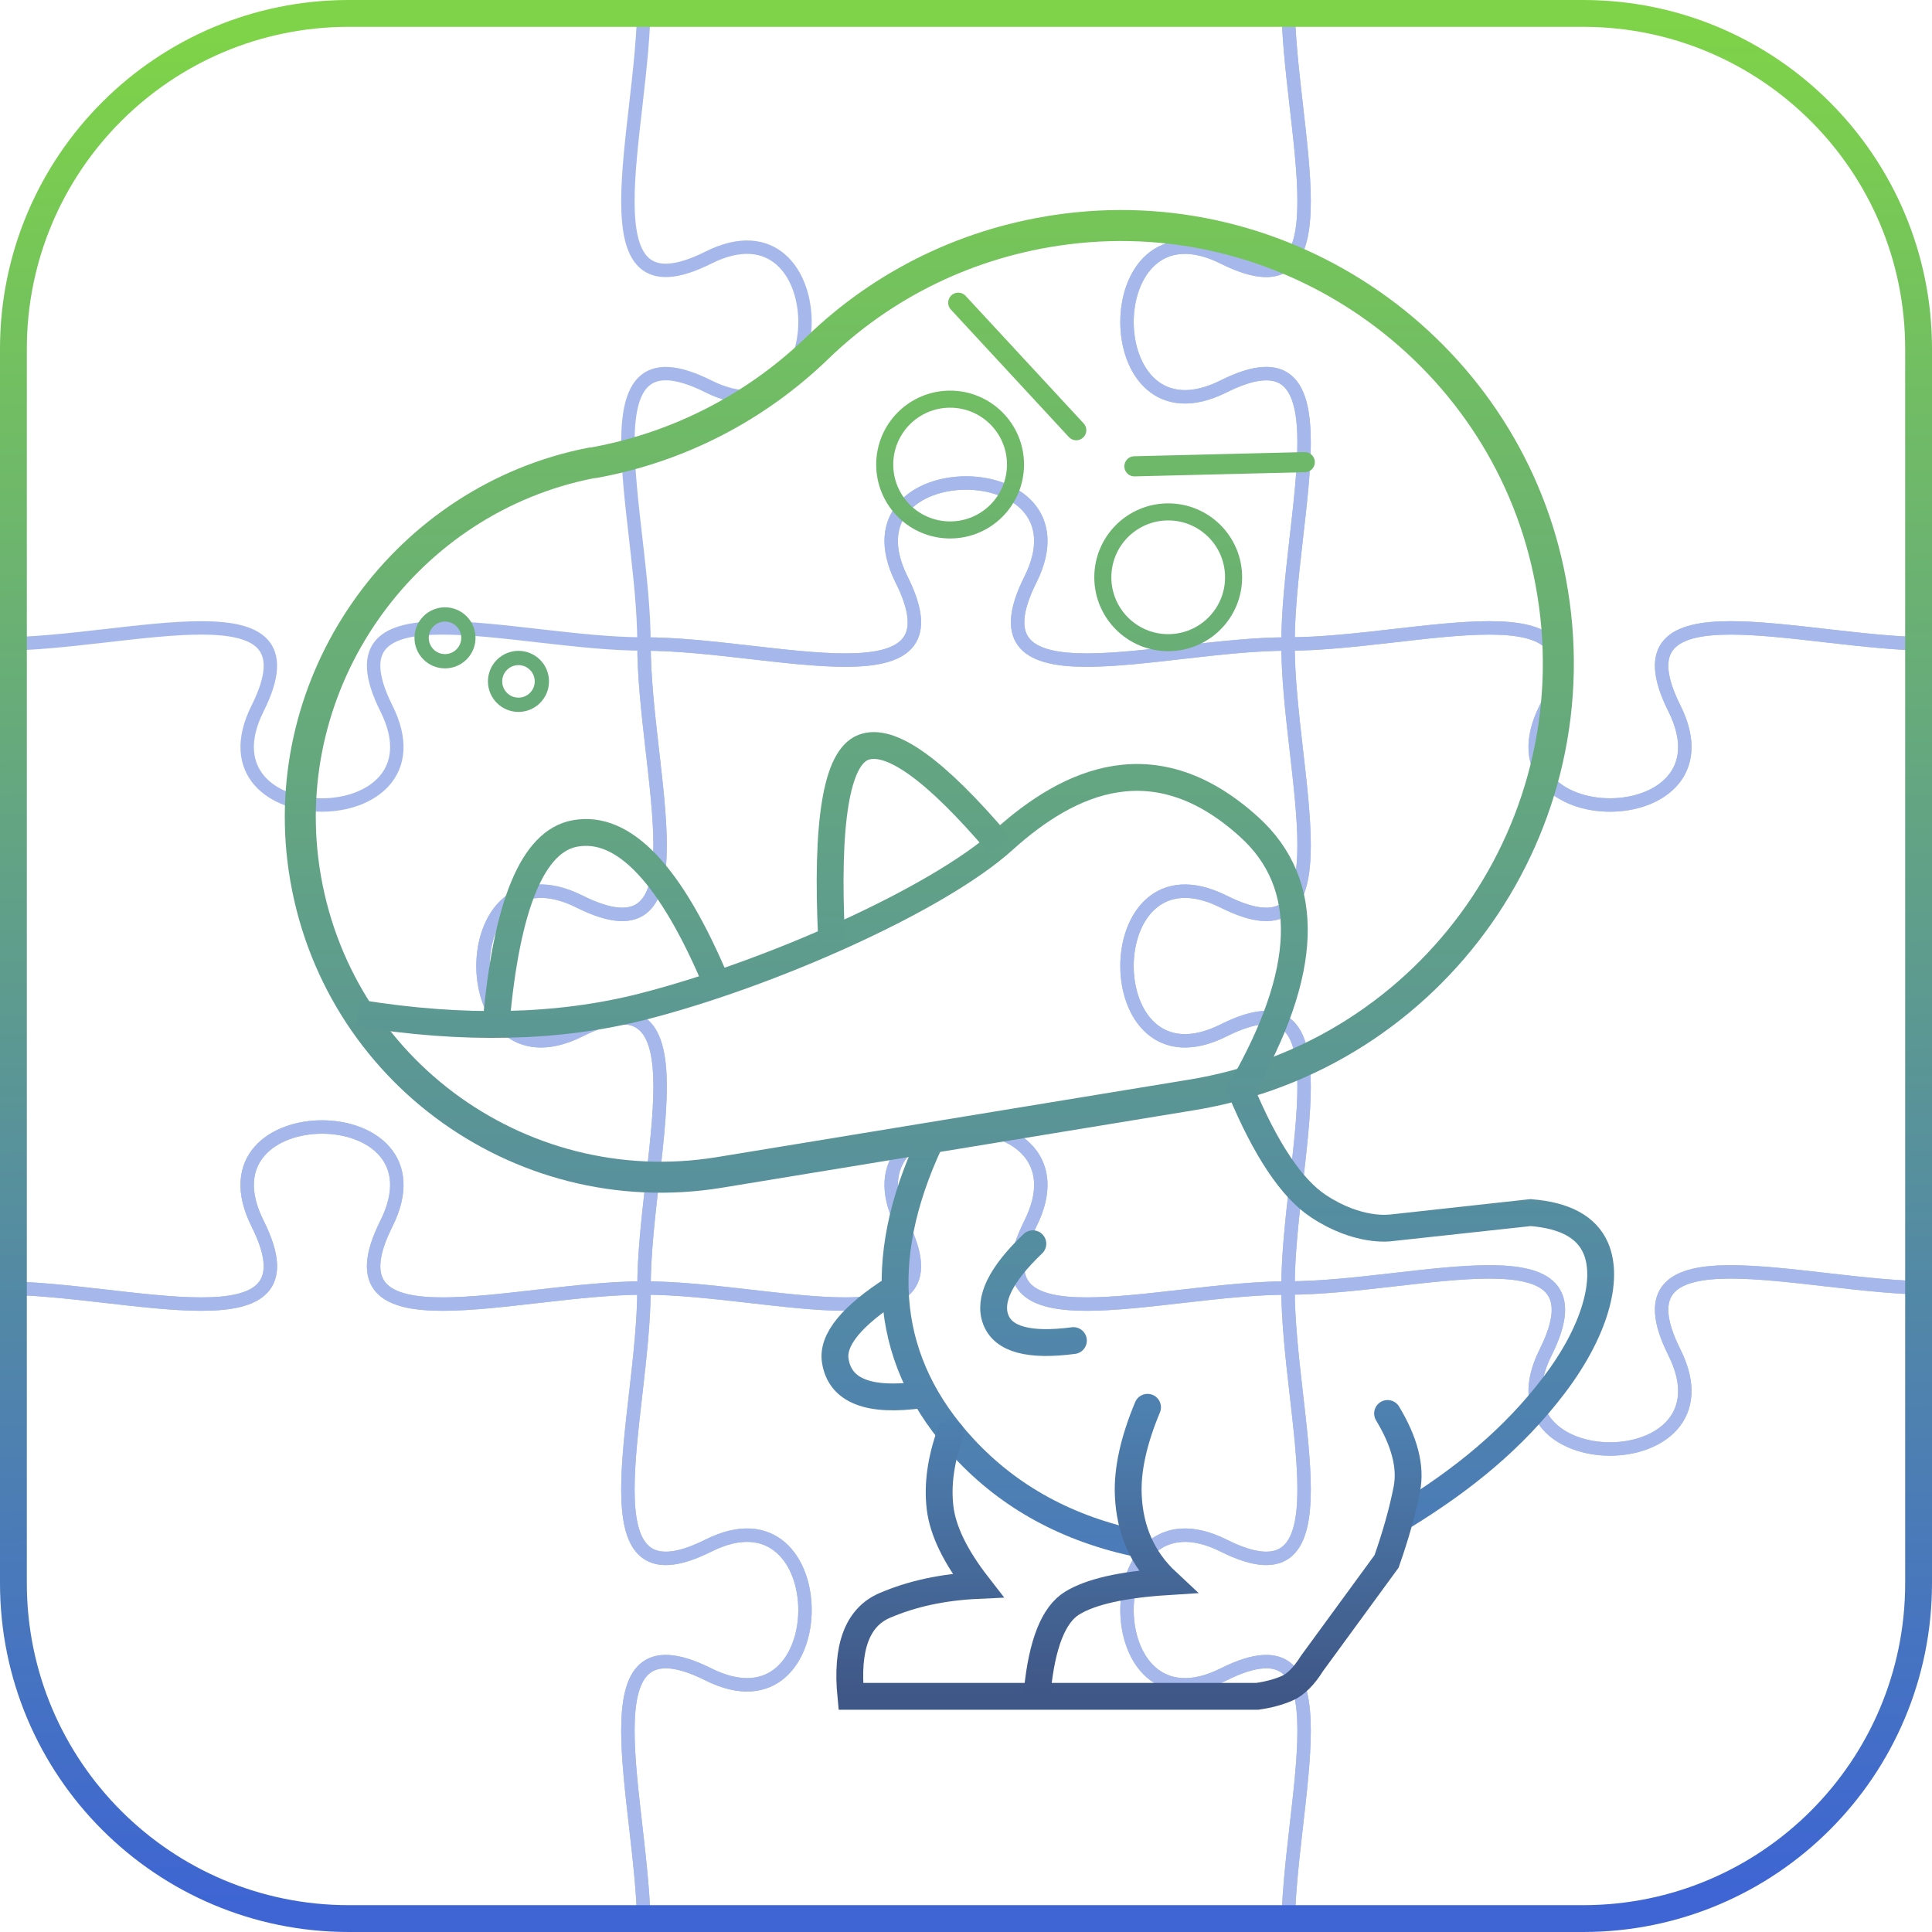
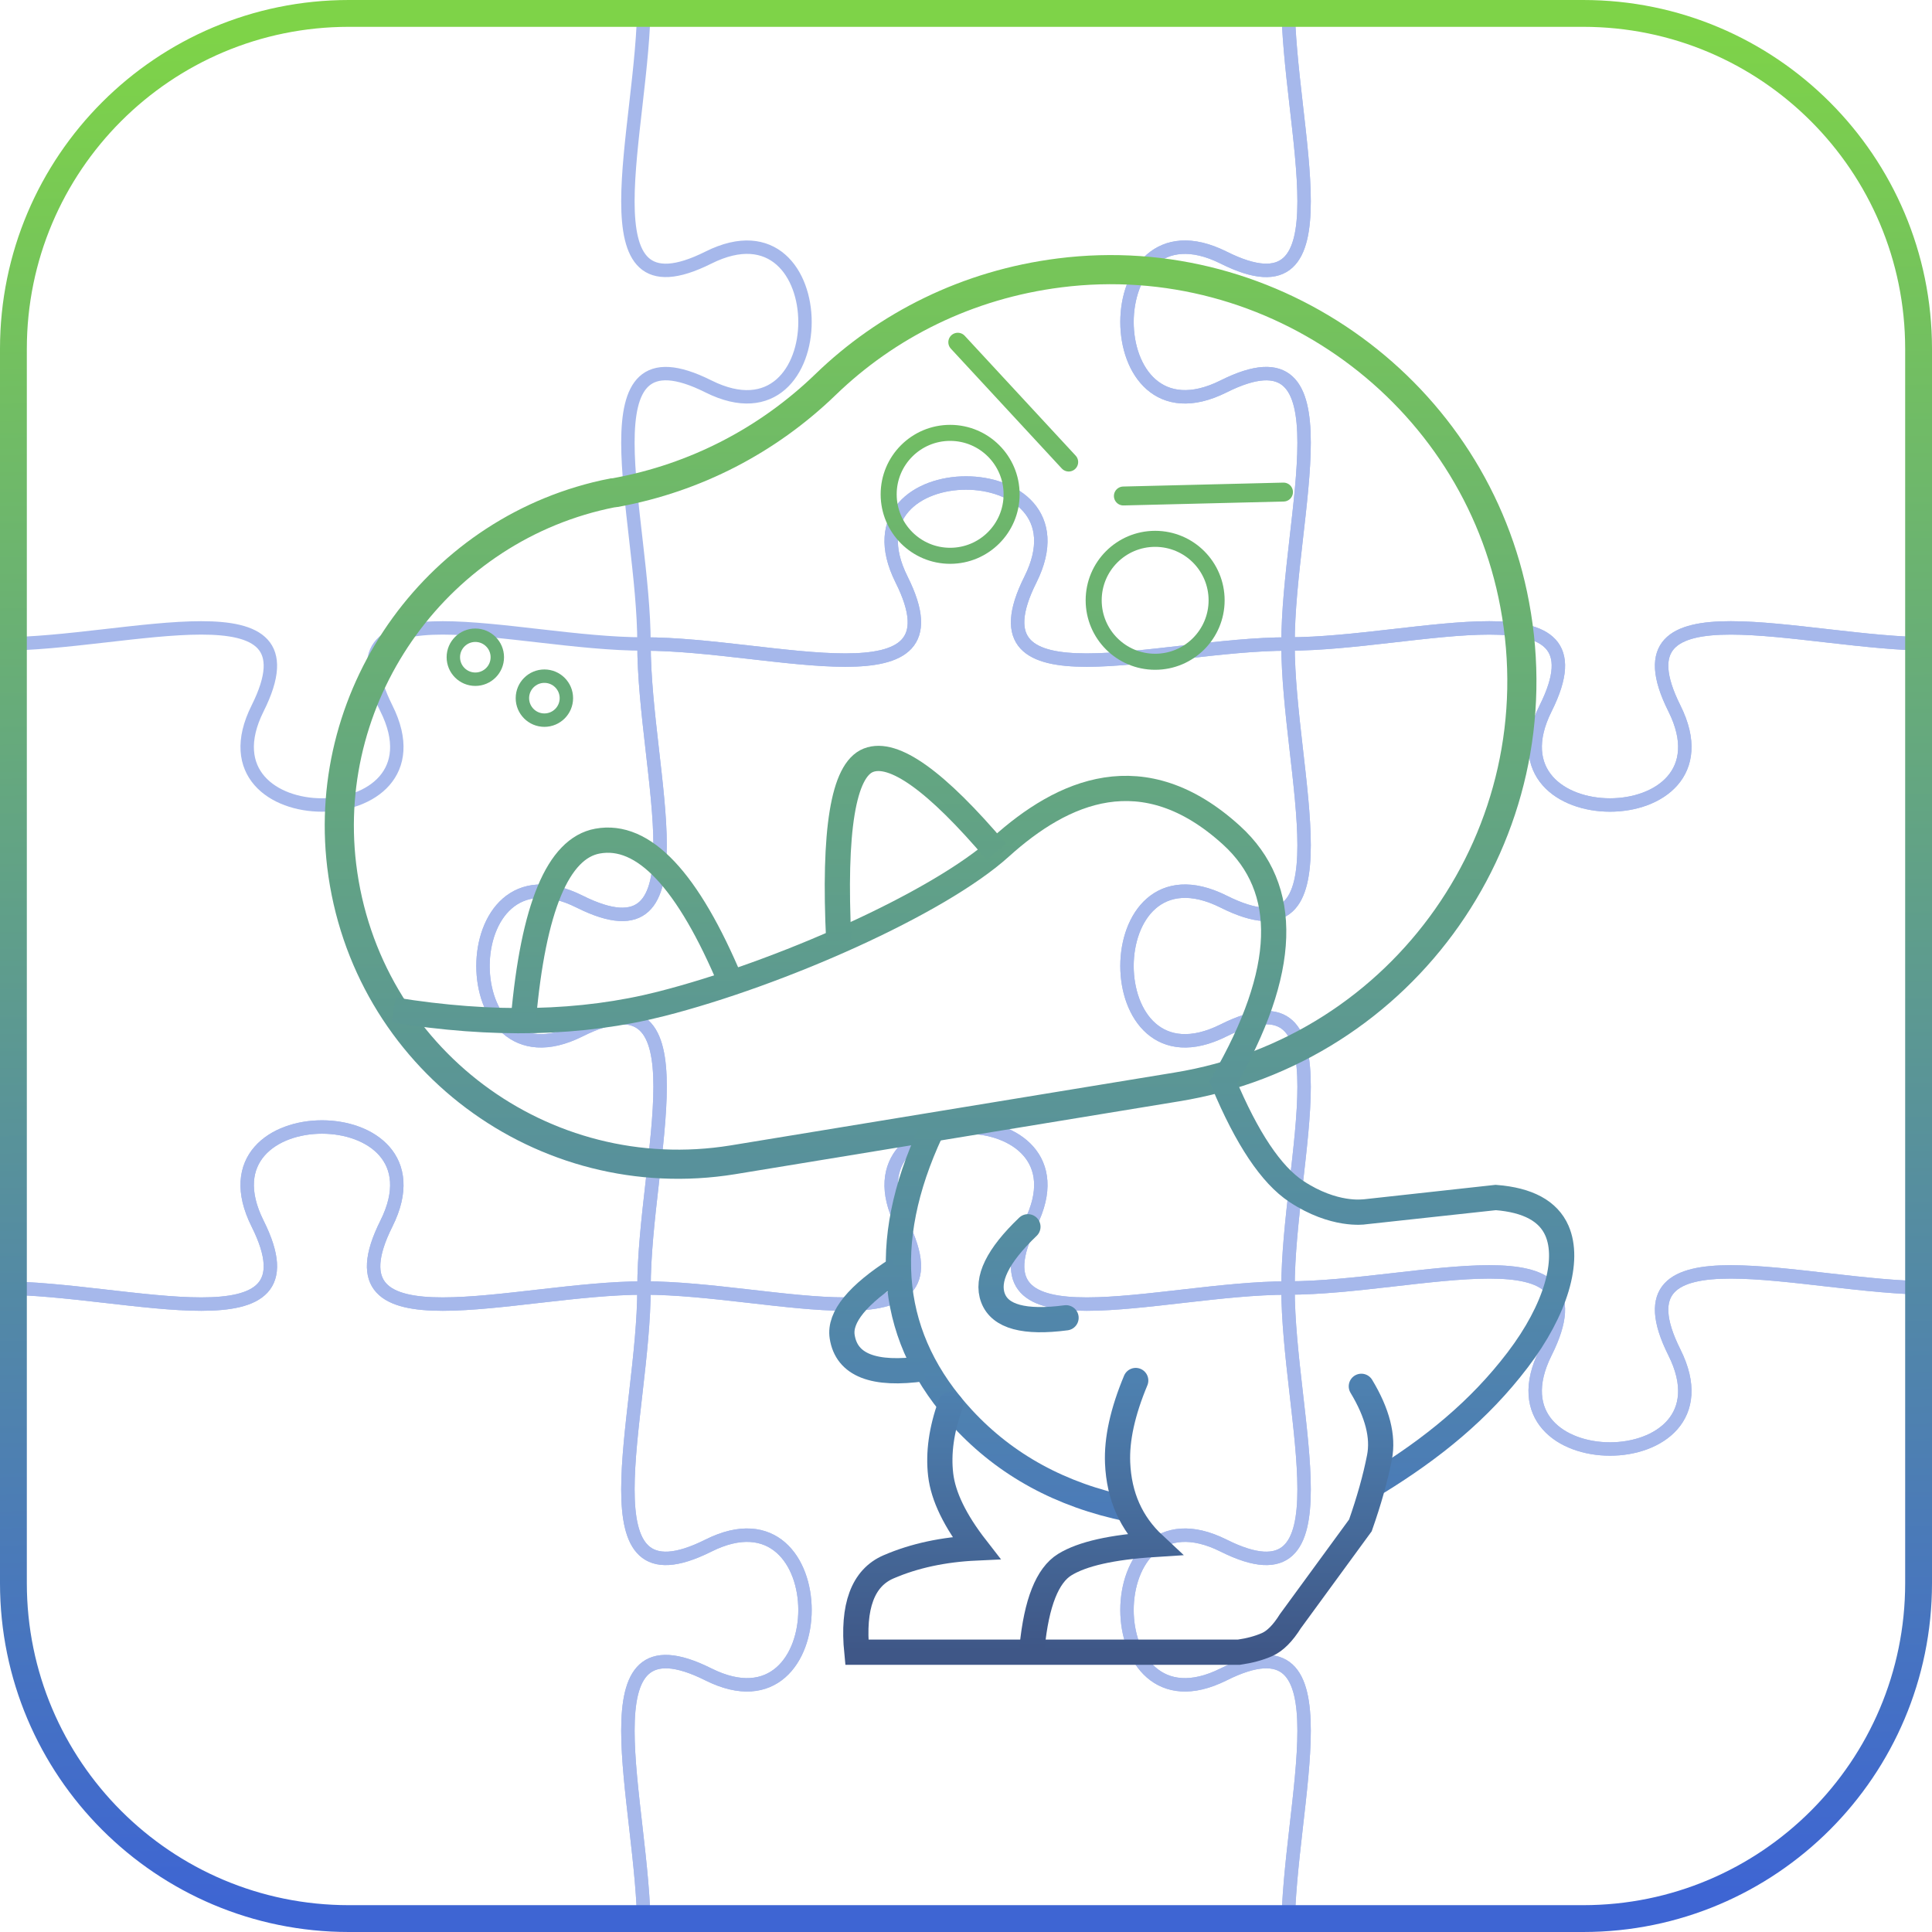
- <svg xmlns="http://www.w3.org/2000/svg" id="e7fKlYeZuWx1" viewBox="0 0 288 288" shape-rendering="geometricPrecision" text-rendering="geometricPrecision" width="288" height="288">
+ <svg xmlns="http://www.w3.org/2000/svg" id="eDOBMJd4cVn1" viewBox="0 0 288 288" shape-rendering="geometricPrecision" text-rendering="geometricPrecision" width="288" height="288">
  <defs>
-     <linearGradient id="e7fKlYeZuWx12-stroke" x1="0.49" y1="0" x2="0.5" y2="0.999" spreadMethod="pad" gradientUnits="objectBoundingBox" gradientTransform="translate(0 0)">
-       <stop id="e7fKlYeZuWx12-stroke-0" offset="0%" stop-color="#7ed348" />
-       <stop id="e7fKlYeZuWx12-stroke-1" offset="100%" stop-color="#3e65d3" />
+     <linearGradient id="eDOBMJd4cVn12-stroke" x1="0.5" y1="0" x2="0.5" y2="1" spreadMethod="pad" gradientUnits="objectBoundingBox" gradientTransform="translate(0 0)">
+       <stop id="eDOBMJd4cVn12-stroke-0" offset="0%" stop-color="#76c559" />
+       <stop id="eDOBMJd4cVn12-stroke-1" offset="100%" stop-color="#58919b" />
    </linearGradient>
-     <linearGradient id="e7fKlYeZuWx13-stroke" x1="0.5" y1="0" x2="0.5" y2="1" spreadMethod="pad" gradientUnits="objectBoundingBox" gradientTransform="translate(0 0)">
-       <stop id="e7fKlYeZuWx13-stroke-0" offset="0%" stop-color="#76c559" />
-       <stop id="e7fKlYeZuWx13-stroke-1" offset="100%" stop-color="#58919b" />
+     <linearGradient id="eDOBMJd4cVn13-stroke" x1="0.5" y1="0" x2="0.5" y2="1" spreadMethod="pad" gradientUnits="objectBoundingBox" gradientTransform="translate(0 0)">
+       <stop id="eDOBMJd4cVn13-stroke-0" offset="0%" stop-color="#64a681" />
+       <stop id="eDOBMJd4cVn13-stroke-1" offset="100%" stop-color="#4b7cb6" />
    </linearGradient>
-     <linearGradient id="e7fKlYeZuWx14-stroke" x1="0.5" y1="0" x2="0.5" y2="1" spreadMethod="pad" gradientUnits="objectBoundingBox" gradientTransform="translate(0 0)">
-       <stop id="e7fKlYeZuWx14-stroke-0" offset="0%" stop-color="#64a681" />
-       <stop id="e7fKlYeZuWx14-stroke-1" offset="100%" stop-color="#4b7cb6" />
+     <linearGradient id="eDOBMJd4cVn14-stroke" x1="0.5" y1="0" x2="0.5" y2="1" spreadMethod="pad" gradientUnits="objectBoundingBox" gradientTransform="translate(0 0)">
+       <stop id="eDOBMJd4cVn14-stroke-0" offset="0%" stop-color="#64a680" />
+       <stop id="eDOBMJd4cVn14-stroke-1" offset="100%" stop-color="#5e9c8d" />
    </linearGradient>
-     <linearGradient id="e7fKlYeZuWx15-stroke" x1="0.5" y1="0" x2="0.5" y2="1" spreadMethod="pad" gradientUnits="objectBoundingBox" gradientTransform="translate(0 0)">
-       <stop id="e7fKlYeZuWx15-stroke-0" offset="0%" stop-color="#64a680" />
-       <stop id="e7fKlYeZuWx15-stroke-1" offset="100%" stop-color="#5e9c8d" />
+     <linearGradient id="eDOBMJd4cVn15-stroke" x1="90.417" y1="124.131" x2="90.417" y2="152.452" spreadMethod="pad" gradientUnits="userSpaceOnUse" gradientTransform="translate(0 0)">
+       <stop id="eDOBMJd4cVn15-stroke-0" offset="0%" stop-color="#63a483" />
+       <stop id="eDOBMJd4cVn15-stroke-1" offset="100%" stop-color="#5c9893" />
    </linearGradient>
-     <linearGradient id="e7fKlYeZuWx16-stroke" x1="90.417" y1="124.131" x2="90.417" y2="152.452" spreadMethod="pad" gradientUnits="userSpaceOnUse" gradientTransform="translate(0 0)">
-       <stop id="e7fKlYeZuWx16-stroke-0" offset="0%" stop-color="#63a483" />
-       <stop id="e7fKlYeZuWx16-stroke-1" offset="100%" stop-color="#5c9893" />
+     <linearGradient id="eDOBMJd4cVn16-stroke" x1="0.5" y1="0" x2="0.5" y2="1" spreadMethod="pad" gradientUnits="objectBoundingBox" gradientTransform="translate(0 0)">
+       <stop id="eDOBMJd4cVn16-stroke-0" offset="0%" stop-color="#599398" />
+       <stop id="eDOBMJd4cVn16-stroke-1" offset="100%" stop-color="#4b7bb8" />
    </linearGradient>
-     <linearGradient id="e7fKlYeZuWx17-stroke" x1="0.5" y1="0" x2="0.5" y2="1" spreadMethod="pad" gradientUnits="objectBoundingBox" gradientTransform="translate(0 0)">
-       <stop id="e7fKlYeZuWx17-stroke-0" offset="0%" stop-color="#599398" />
-       <stop id="e7fKlYeZuWx17-stroke-1" offset="100%" stop-color="#4b7bb8" />
+     <linearGradient id="eDOBMJd4cVn17-stroke" x1="0.5" y1="0" x2="0.5" y2="1" spreadMethod="pad" gradientUnits="objectBoundingBox" gradientTransform="translate(0 0)">
+       <stop id="eDOBMJd4cVn17-stroke-0" offset="0%" stop-color="#4e81b0" />
+       <stop id="eDOBMJd4cVn17-stroke-1" offset="100%" stop-color="#3f5787" />
    </linearGradient>
-     <linearGradient id="e7fKlYeZuWx18-stroke" x1="0.5" y1="0" x2="0.5" y2="1" spreadMethod="pad" gradientUnits="objectBoundingBox" gradientTransform="translate(0 0)">
-       <stop id="e7fKlYeZuWx18-stroke-0" offset="0%" stop-color="#4e81b0" />
-       <stop id="e7fKlYeZuWx18-stroke-1" offset="100%" stop-color="#3f5787" />
+     <linearGradient id="eDOBMJd4cVn18-stroke" x1="0.5" y1="0" x2="0.5" y2="1" spreadMethod="pad" gradientUnits="objectBoundingBox" gradientTransform="translate(0 0)">
+       <stop id="eDOBMJd4cVn18-stroke-0" offset="0%" stop-color="#4e81b0" />
+       <stop id="eDOBMJd4cVn18-stroke-1" offset="100%" stop-color="#3f5787" />
    </linearGradient>
-     <linearGradient id="e7fKlYeZuWx19-stroke" x1="0.5" y1="0" x2="0.5" y2="1" spreadMethod="pad" gradientUnits="objectBoundingBox" gradientTransform="translate(0 0)">
-       <stop id="e7fKlYeZuWx19-stroke-0" offset="0%" stop-color="#4e81b0" />
-       <stop id="e7fKlYeZuWx19-stroke-1" offset="100%" stop-color="#3f5787" />
+     <linearGradient id="eDOBMJd4cVn19-stroke" x1="0.5" y1="0" x2="0.5" y2="1" spreadMethod="pad" gradientUnits="objectBoundingBox" gradientTransform="translate(0 0)">
+       <stop id="eDOBMJd4cVn19-stroke-0" offset="0%" stop-color="#558da0" />
+       <stop id="eDOBMJd4cVn19-stroke-1" offset="100%" stop-color="#5186aa" />
    </linearGradient>
-     <linearGradient id="e7fKlYeZuWx20-stroke" x1="0.5" y1="0" x2="0.5" y2="1" spreadMethod="pad" gradientUnits="objectBoundingBox" gradientTransform="translate(0 0)">
-       <stop id="e7fKlYeZuWx20-stroke-0" offset="0%" stop-color="#558da0" />
-       <stop id="e7fKlYeZuWx20-stroke-1" offset="100%" stop-color="#5186aa" />
+     <linearGradient id="eDOBMJd4cVn20-stroke" x1="0.5" y1="0" x2="0.5" y2="1" spreadMethod="pad" gradientUnits="objectBoundingBox" gradientTransform="translate(0 0)">
+       <stop id="eDOBMJd4cVn20-stroke-0" offset="0%" stop-color="#548aa4" />
+       <stop id="eDOBMJd4cVn20-stroke-1" offset="100%" stop-color="#5084ac" />
    </linearGradient>
-     <linearGradient id="e7fKlYeZuWx21-stroke" x1="0.5" y1="0" x2="0.5" y2="1" spreadMethod="pad" gradientUnits="objectBoundingBox" gradientTransform="translate(0 0)">
-       <stop id="e7fKlYeZuWx21-stroke-0" offset="0%" stop-color="#548aa4" />
-       <stop id="e7fKlYeZuWx21-stroke-1" offset="100%" stop-color="#5084ac" />
+     <linearGradient id="eDOBMJd4cVn23-stroke" x1="0.5" y1="0" x2="0.5" y2="1" spreadMethod="pad" gradientUnits="objectBoundingBox" gradientTransform="translate(0 0)">
+       <stop id="eDOBMJd4cVn23-stroke-0" offset="0%" stop-color="#71bd63" />
+       <stop id="eDOBMJd4cVn23-stroke-1" offset="100%" stop-color="#6cb36f" />
    </linearGradient>
-     <linearGradient id="e7fKlYeZuWx24-stroke" x1="0.5" y1="0" x2="0.5" y2="1" spreadMethod="pad" gradientUnits="objectBoundingBox" gradientTransform="translate(0 0)">
-       <stop id="e7fKlYeZuWx24-stroke-0" offset="0%" stop-color="#71bd63" />
-       <stop id="e7fKlYeZuWx24-stroke-1" offset="100%" stop-color="#6cb36f" />
+     <linearGradient id="eDOBMJd4cVn24-stroke" x1="0.5" y1="0" x2="0.5" y2="1" spreadMethod="pad" gradientUnits="objectBoundingBox" gradientTransform="translate(0 0)">
+       <stop id="eDOBMJd4cVn24-stroke-0" offset="0%" stop-color="#6db56d" />
+       <stop id="eDOBMJd4cVn24-stroke-1" offset="100%" stop-color="#69af75" />
    </linearGradient>
-     <linearGradient id="e7fKlYeZuWx25-stroke" x1="0.5" y1="0" x2="0.5" y2="1" spreadMethod="pad" gradientUnits="objectBoundingBox" gradientTransform="translate(0 0)">
-       <stop id="e7fKlYeZuWx25-stroke-0" offset="0%" stop-color="#6db56d" />
-       <stop id="e7fKlYeZuWx25-stroke-1" offset="100%" stop-color="#69af75" />
+     <linearGradient id="eDOBMJd4cVn25-stroke" x1="0.5" y1="0" x2="0.5" y2="1" spreadMethod="pad" gradientUnits="objectBoundingBox" gradientTransform="translate(0 0)">
+       <stop id="eDOBMJd4cVn25-stroke-0" offset="0%" stop-color="#74c15e" />
+       <stop id="eDOBMJd4cVn25-stroke-1" offset="100%" stop-color="#6fb968" />
    </linearGradient>
-     <linearGradient id="e7fKlYeZuWx26-stroke" x1="0.5" y1="0" x2="0.5" y2="1" spreadMethod="pad" gradientUnits="objectBoundingBox" gradientTransform="translate(0 0)">
-       <stop id="e7fKlYeZuWx26-stroke-0" offset="0%" stop-color="#74c15e" />
-       <stop id="e7fKlYeZuWx26-stroke-1" offset="100%" stop-color="#6fb968" />
+     <linearGradient id="eDOBMJd4cVn27-stroke" x1="0.49" y1="0" x2="0.5" y2="0.999" spreadMethod="pad" gradientUnits="objectBoundingBox" gradientTransform="translate(0 0)">
+       <stop id="eDOBMJd4cVn27-stroke-0" offset="0%" stop-color="#7ed348" />
+       <stop id="eDOBMJd4cVn27-stroke-1" offset="100%" stop-color="#3e65d3" />
    </linearGradient>
  </defs>
  <g opacity="0.46">
    <path d="M192,0c0,19.2,9.6,48-9.6,38.4s-19.2,28.8,0,19.2s9.6,19.2,9.6,38.4v0c-19.2,0-48,9.6-38.4-9.6s-28.8-19.2-19.2,0-19.2,9.6-38.4,9.6c0-19.2-9.6-48,9.6-38.4s19.2-28.8,0-19.2-9.6-19.2-9.6-38.4h96Z" fill="none" stroke="#3d65d3" stroke-width="2" stroke-miterlimit="1" />
    <path d="M192,0c0,19.2,9.6,48-9.6,38.4s-19.2,28.8,0,19.2s9.6,19.2,9.6,38.4c19.2,0,48-9.6,38.4,9.6s28.8,19.2,19.2,0s19.2-9.6,38.4-9.6" fill="none" stroke="#3d65d3" stroke-width="2" stroke-miterlimit="1" />
    <path d="M0,192c19.2,0,48,9.6,38.4-9.6s28.8-19.2,19.2,0s19.2,9.6,38.4,9.6v0c0-19.2,9.6-48-9.6-38.4s-19.2-28.8,0-19.2s9.6-19.2,9.6-38.4c-19.2,0-48-9.6-38.4,9.6s-28.8,19.2-19.2,0-19.2-9.6-38.4-9.6v96Z" fill="none" stroke="#3d65d3" stroke-width="2" stroke-miterlimit="1" />
    <path d="M192,96c-19.2,0-48,9.6-38.4-9.6s-28.8-19.2-19.2,0-19.2,9.6-38.4,9.6c0,19.2,9.6,48-9.6,38.4s-19.2,28.8,0,19.2s9.6,19.2,9.6,38.4v0c19.2,0,48,9.6,38.4-9.6s28.8-19.2,19.2,0s19.2,9.6,38.4,9.6v0c0-19.2,9.6-48-9.6-38.4s-19.2-28.8,0-19.2s9.6-19.2,9.6-38.4" fill="none" stroke="#3d65d3" stroke-width="2" stroke-miterlimit="1" />
    <path d="M288,192c-19.2,0-48-9.6-38.4,9.6s-28.8,19.2-19.2,0-19.2-9.6-38.4-9.6c0-19.2,9.6-48-9.6-38.4s-19.2-28.8,0-19.2s9.6-19.2,9.6-38.4c19.2,0,48-9.6,38.4,9.6s28.8,19.2,19.2,0s19.2-9.6,38.4-9.6v96Z" fill="none" stroke="#3d65d3" stroke-width="2" stroke-miterlimit="1" />
    <path d="M0,192c19.2,0,48,9.6,38.4-9.6s28.8-19.2,19.2,0s19.2,9.6,38.4,9.6c0,19.2-9.6,48,9.6,38.4s19.2,28.8,0,19.2-9.6,19.2-9.6,38.4" fill="none" stroke="#3d65d3" stroke-width="2" stroke-miterlimit="1" />
    <path d="M192,288h-96c0-19.2-9.6-48,9.6-38.4s19.2-28.8,0-19.2-9.6-19.2-9.6-38.4c19.2,0,48,9.6,38.4-9.6s28.8-19.2,19.2,0s19.2,9.6,38.4,9.6c0,19.2,9.6,48-9.6,38.4s-19.2,28.8,0,19.2s9.6,19.2,9.6,38.4Z" fill="none" stroke="#3d65d3" stroke-width="2" stroke-miterlimit="1" />
    <path d="M192,288c0-19.2,9.6-48-9.6-38.4s-19.2-28.8,0-19.2s9.6-19.2,9.6-38.4c19.2,0,48-9.6,38.4,9.6s28.8,19.2,19.2,0s19.2-9.6,38.4-9.6" fill="none" stroke="#3d65d3" stroke-width="2" stroke-miterlimit="1" />
  </g>
-   <g transform="translate(.000001 0)">
-     <rect width="284" height="284" rx="50" ry="50" transform="translate(1.999999 2)" fill="none" stroke="url(#e7fKlYeZuWx12-stroke)" stroke-width="4" />
-     <path d="M405.5,143.9c8.8,46.9-22.7,91.7-69.6,99.3l-91.4,15c-39,6.3-75.7-20.9-80.5-60.6-4.3-36,20.2-69.7,55.7-76.7.3,0,.6-.1.8-.1c16.3-3,31.2-10.7,43.1-22.2c12.6-12.2,29.2-20.6,48.2-23c44.2-5.6,85.6,24.6,93.7,68.3Z" transform="matrix(.770287 0 0 0.770289-81.18658-24.10177)" fill="none" stroke="url(#e7fKlYeZuWx13-stroke)" stroke-width="6" />
-     <path d="M209.358,225.915c8.743-5.39,16.169-11.378,22.278-19.403s8.264-15.81,6.228-20.481q-2.036-4.671-9.702-5.27-20.721,2.276-20.84,2.276c-.12,0-4.791.719-10.78-3.234q-5.989-3.952-11.576-17.316q15.292-26.443,1.274-39.186c-14.018-12.743-26.761-7.009-36.637,1.912s-35.044,20.071-53.841,24.85q-18.796,4.779-42.372.956" transform="translate(.000003 0.000001)" fill="none" stroke="url(#e7fKlYeZuWx14-stroke)" stroke-width="4" />
-     <path d="M123.971,140.057q-1.282-26.288,4.702-28.638t20.303,14.533" transform="translate(.000001 0)" fill="none" stroke="url(#e7fKlYeZuWx15-stroke)" stroke-width="4" />
-     <path d="M73.961,152.452q2.351-26.501,11.755-28.211q10.928-1.987,21.158,22.441" transform="translate(.000001 0.000002)" fill="none" stroke="url(#e7fKlYeZuWx16-stroke)" stroke-width="4" />
-     <path d="M138.589,170.3q-12.423,26.643,5.06,45.544q10.207,11.034,26.271,14.324" fill="none" stroke="url(#e7fKlYeZuWx17-stroke)" stroke-width="4" />
-     <path d="M206.843,210.704q3.833,6.348,2.875,11.259t-3.025,10.794L195.585,247.954q-1.797,2.875-3.713,3.713t-4.432,1.198h-60.605q-1.078-10.899,5.03-13.534t13.894-2.994q-5.03-6.468-5.629-11.618t1.557-11.139" transform="translate(.000004 0.000002)" fill="none" stroke="url(#e7fKlYeZuWx18-stroke)" stroke-width="4" stroke-linecap="round" />
-     <path d="M171.062,209.961q-3.112,7.446-2.871,13.081.336,7.88,5.743,12.921-9.97.639-14.118,3.192t-5.184,13.08" transform="translate(0-.178043)" fill="none" stroke="url(#e7fKlYeZuWx19-stroke)" stroke-width="4" stroke-linecap="round" />
-     <path d="M153.966,185.402q-7.217,6.892-5.527,11.314t11.574,3.121" transform="translate(.000001 0.000002)" fill="none" stroke="url(#e7fKlYeZuWx20-stroke)" stroke-width="4" stroke-linecap="round" />
-     <path d="M133.354,192.099q-9.493,6.078-8.778,10.728q1.04,6.762,12.939,5.072" transform="translate(-.06502 0.000001)" fill="none" stroke="url(#e7fKlYeZuWx21-stroke)" stroke-width="4" />
+   <g transform="matrix(.94 0 0 0.94 8.501194 8.59445)">
+     <path d="M405.5,143.9c8.8,46.9-22.7,91.7-69.6,99.3l-91.4,15c-39,6.3-75.7-20.9-80.5-60.6-4.3-36,20.2-69.7,55.7-76.7.3,0,.6-.1.8-.1c16.3-3,31.2-10.7,43.1-22.2c12.6-12.2,29.2-20.6,48.2-23c44.2-5.6,85.6,24.6,93.7,68.3Z" transform="matrix(.770287 0 0 0.770289-81.18658-24.10177)" fill="none" stroke="url(#eDOBMJd4cVn12-stroke)" stroke-width="6" />
+     <path d="M209.358,225.915c8.743-5.39,16.169-11.378,22.278-19.403s8.264-15.81,6.228-20.481q-2.036-4.671-9.702-5.27-20.721,2.276-20.84,2.276c-.12,0-4.791.719-10.78-3.234q-5.989-3.952-11.576-17.316q15.292-26.443,1.274-39.186c-14.018-12.743-26.761-7.009-36.637,1.912s-35.044,20.071-53.841,24.85q-18.796,4.779-42.372.956" transform="translate(.000003 0.000001)" fill="none" stroke="url(#eDOBMJd4cVn13-stroke)" stroke-width="4" />
+     <path d="M123.971,140.057q-1.282-26.288,4.702-28.638t20.303,14.533" transform="translate(.000001 0)" fill="none" stroke="url(#eDOBMJd4cVn14-stroke)" stroke-width="4" />
+     <path d="M73.961,152.452q2.351-26.501,11.755-28.211q10.928-1.987,21.158,22.441" transform="translate(.000001 0.000002)" fill="none" stroke="url(#eDOBMJd4cVn15-stroke)" stroke-width="4" />
+     <path d="M138.589,170.3q-12.423,26.643,5.06,45.544q10.207,11.034,26.271,14.324" fill="none" stroke="url(#eDOBMJd4cVn16-stroke)" stroke-width="4" />
+     <path d="M206.843,210.704q3.833,6.348,2.875,11.259t-3.025,10.794L195.585,247.954q-1.797,2.875-3.713,3.713t-4.432,1.198h-60.605q-1.078-10.899,5.03-13.534t13.894-2.994q-5.03-6.468-5.629-11.618t1.557-11.139" transform="translate(.000004 0.000002)" fill="none" stroke="url(#eDOBMJd4cVn17-stroke)" stroke-width="4" stroke-linecap="round" />
+     <path d="M171.062,209.961q-3.112,7.446-2.871,13.081.336,7.88,5.743,12.921-9.97.639-14.118,3.192t-5.184,13.08" transform="translate(0-.178043)" fill="none" stroke="url(#eDOBMJd4cVn18-stroke)" stroke-width="4" stroke-linecap="round" />
+     <path d="M153.966,185.402q-7.217,6.892-5.527,11.314t11.574,3.121" transform="translate(.000001 0.000002)" fill="none" stroke="url(#eDOBMJd4cVn19-stroke)" stroke-width="4" stroke-linecap="round" />
+     <path d="M133.354,192.099q-9.493,6.078-8.778,10.728q1.04,6.762,12.939,5.072" transform="translate(-.06502 0.000001)" fill="none" stroke="url(#eDOBMJd4cVn20-stroke)" stroke-width="4" />
    <ellipse rx="4.918" ry="4.918" transform="matrix(.709056 0 0 0.709056 66.3352 95.08215)" fill="none" stroke="#69ae76" stroke-width="3" />
    <ellipse rx="4.918" ry="4.918" transform="matrix(.709056 0 0 0.709056 77.28763 101.5725)" fill="none" stroke="#67ab79" stroke-width="3" />
-     <ellipse rx="11.499" ry="11.499" transform="matrix(.847687 0 0 0.847687 141.6321 69.25008)" fill="none" stroke="url(#e7fKlYeZuWx24-stroke)" stroke-width="3" />
-     <ellipse rx="11.499" ry="11.499" transform="matrix(.847687 0 0 0.847687 174.1429 86.05517)" fill="none" stroke="url(#e7fKlYeZuWx25-stroke)" stroke-width="3" />
-     <path d="M142.845,45.127L160.435,64.131" fill="none" stroke="url(#e7fKlYeZuWx26-stroke)" stroke-width="3" stroke-linecap="round" />
+     <ellipse rx="11.499" ry="11.499" transform="matrix(.847687 0 0 0.847687 141.6321 69.25008)" fill="none" stroke="url(#eDOBMJd4cVn23-stroke)" stroke-width="3" />
+     <ellipse rx="11.499" ry="11.499" transform="matrix(.847687 0 0 0.847687 174.1429 86.05517)" fill="none" stroke="url(#eDOBMJd4cVn24-stroke)" stroke-width="3" />
+     <path d="M142.845,45.127L160.435,64.131" fill="none" stroke="url(#eDOBMJd4cVn25-stroke)" stroke-width="3" stroke-linecap="round" />
    <path d="M169.104,69.513l25.394-.622" transform="translate(.000001 0)" fill="none" stroke="#6eb86a" stroke-width="3" stroke-linecap="round" />
  </g>
+   <rect width="284" height="284" rx="50" ry="50" transform="translate(1.999999 2)" fill="none" stroke="url(#eDOBMJd4cVn27-stroke)" stroke-width="4" />
</svg>
